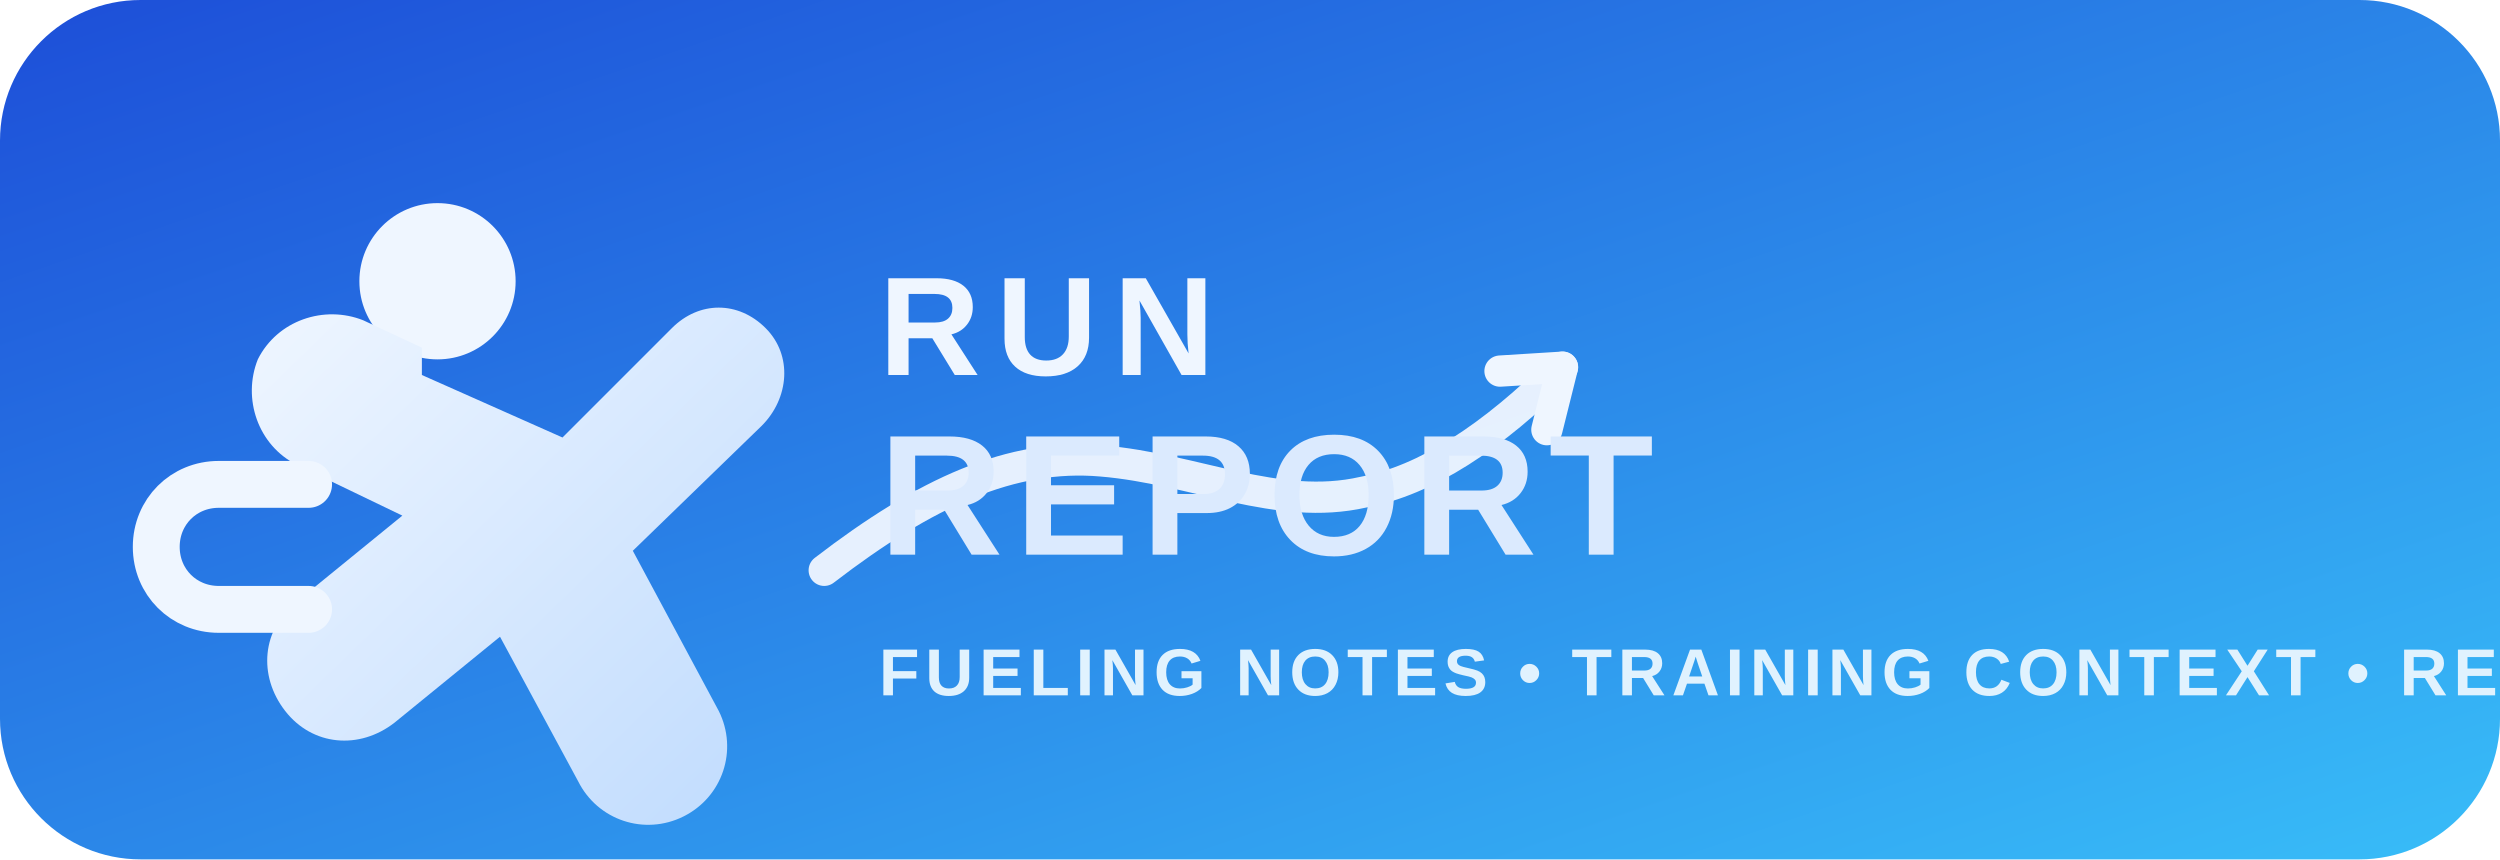
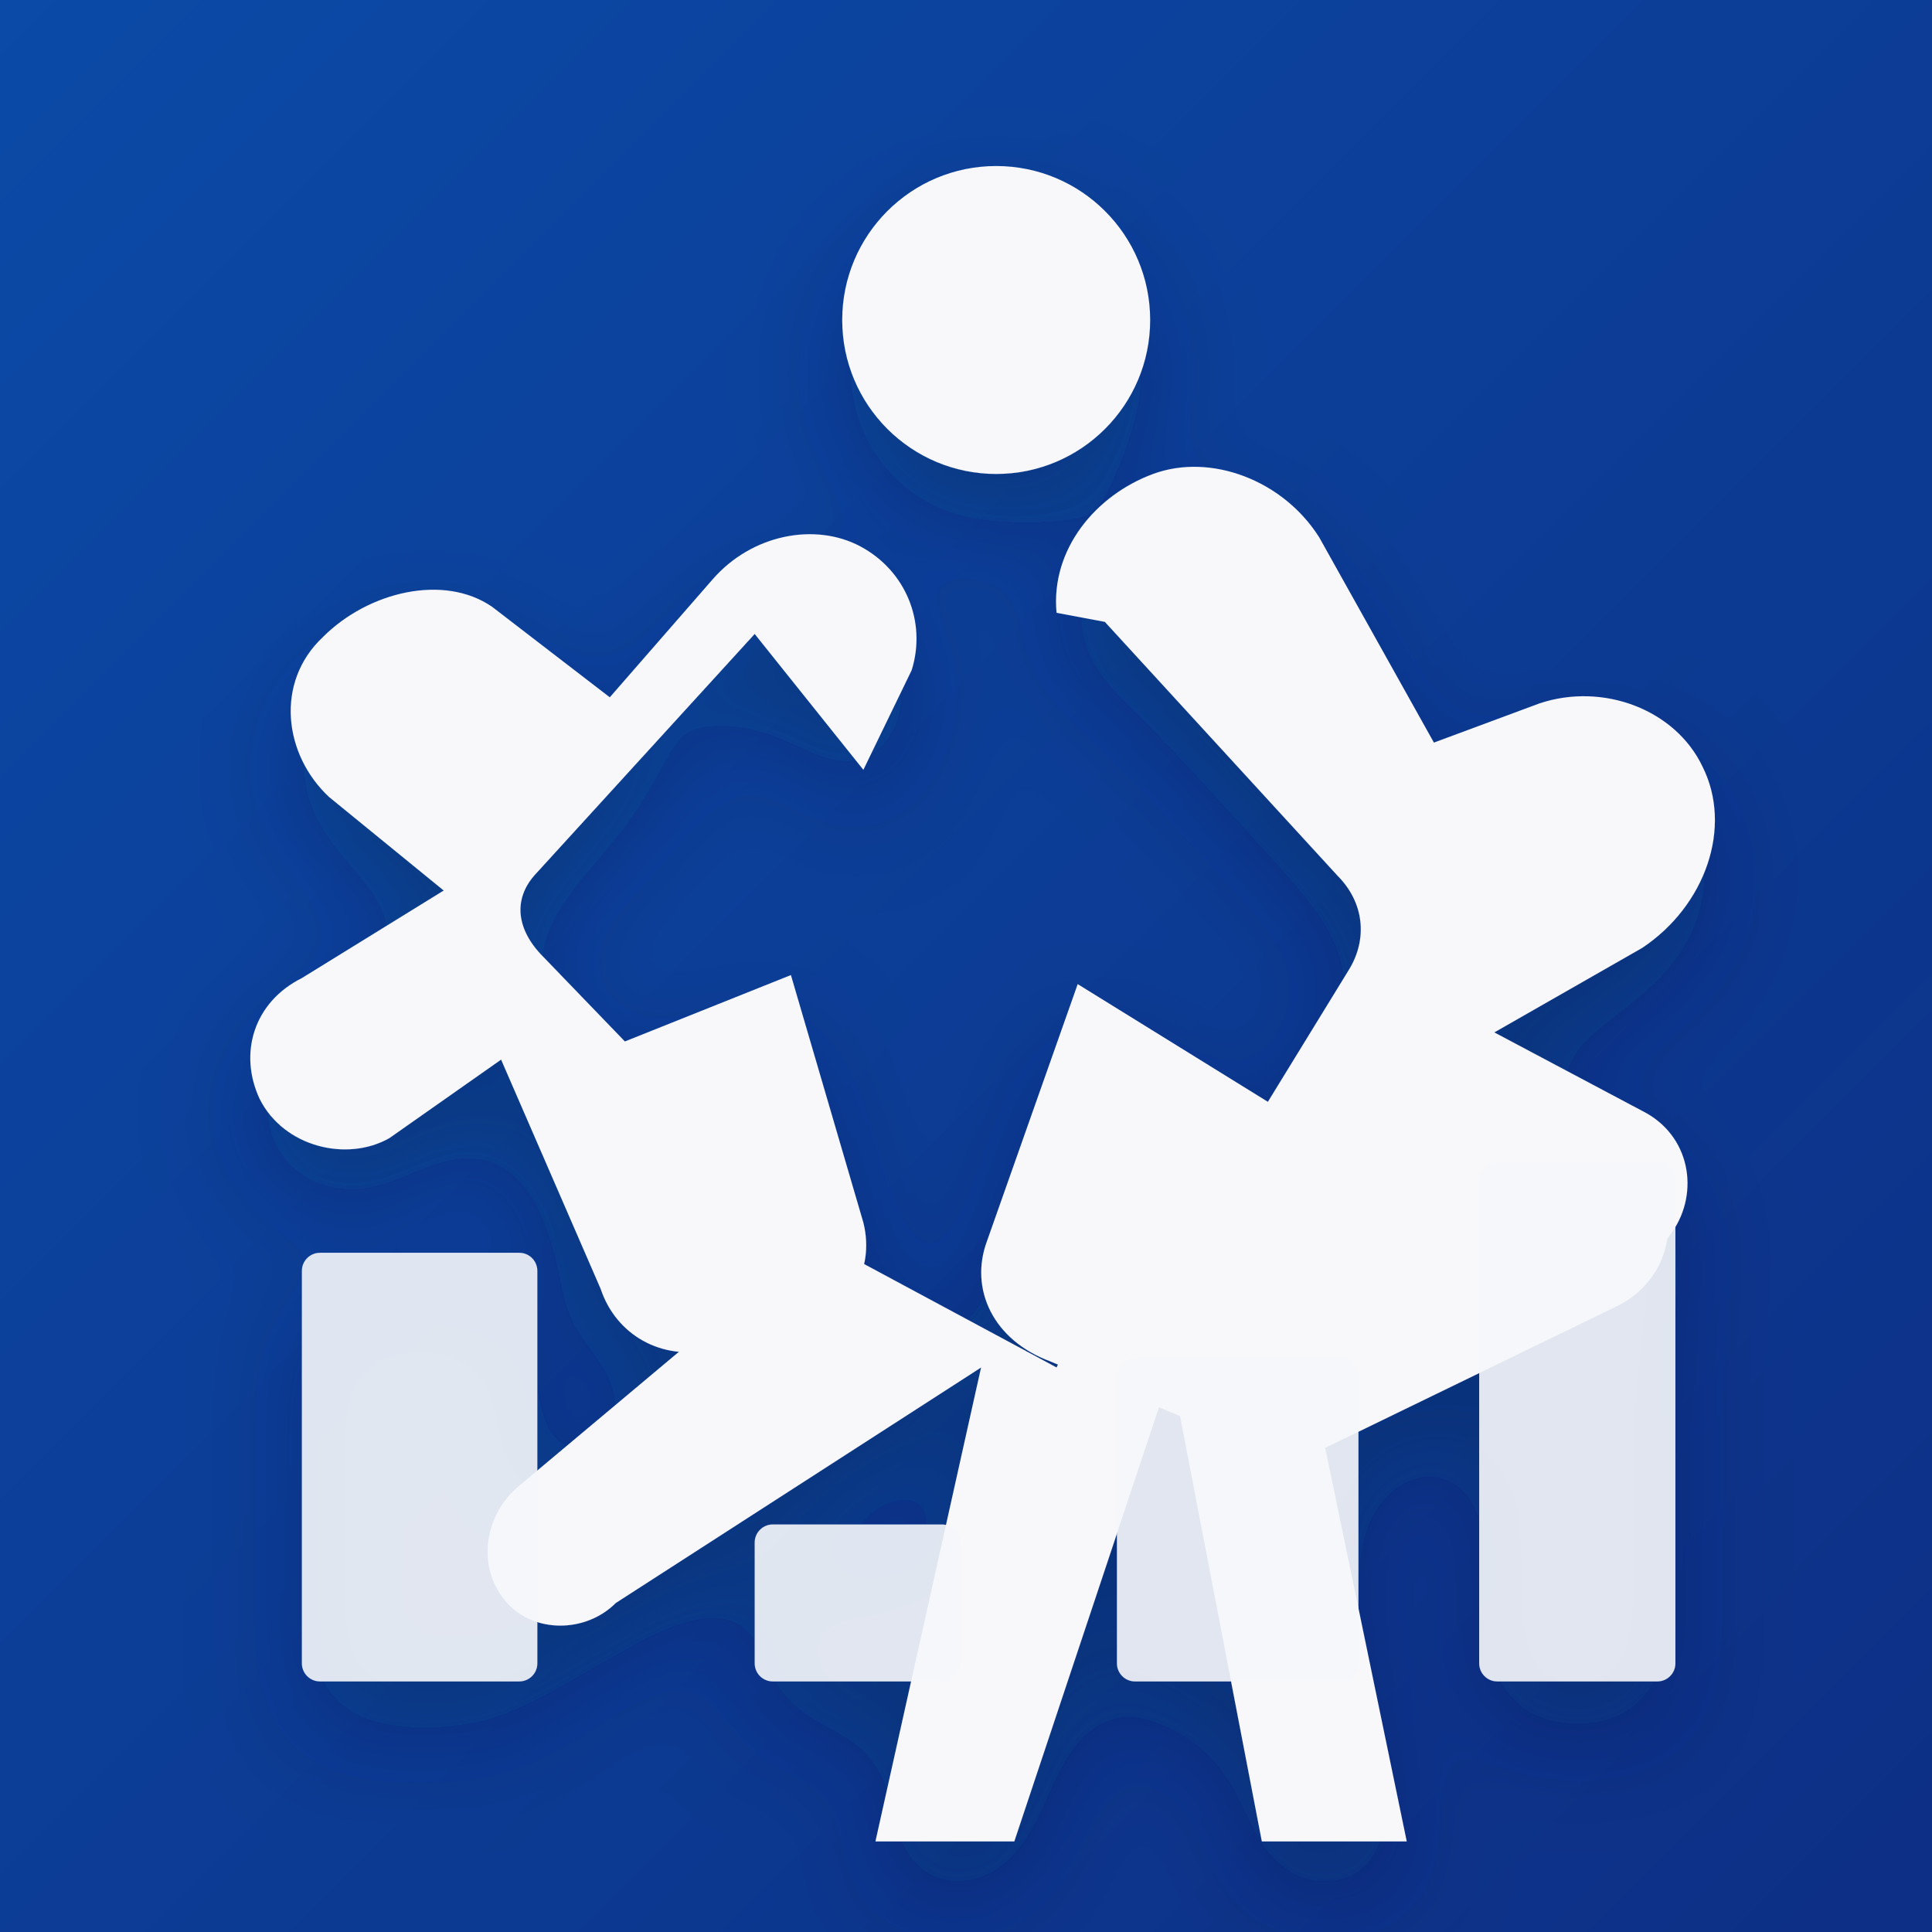
- <svg xmlns="http://www.w3.org/2000/svg" viewBox="0 0 640 220">
+ <svg xmlns="http://www.w3.org/2000/svg" viewBox="0 0 640 640" role="img" aria-labelledby="title desc">
  <defs>
    <linearGradient id="bg" x1="0%" x2="100%" y1="0%" y2="100%">
-       <stop offset="0%" stop-color="#1d4ed8" />
-       <stop offset="100%" stop-color="#38bdf8" />
+       <stop offset="0%" stop-color="#0b4aa7" />
+       <stop offset="100%" stop-color="#0d2f85" />
    </linearGradient>
-     <linearGradient id="stroke" x1="0%" x2="100%" y1="0%" y2="100%">
-       <stop offset="0%" stop-color="#eff6ff" />
-       <stop offset="100%" stop-color="#bfdbfe" />
-     </linearGradient>
+     <filter id="softShadow" x="-20%" y="-20%" width="140%" height="140%">
+       <feDropShadow dx="0" dy="18" stdDeviation="18" flood-color="#0b173d" flood-opacity="0.25" />
+     </filter>
  </defs>
-   <rect width="640" height="220" rx="36" fill="url(#bg)" />
-   <circle cx="112" cy="72" r="20" fill="#eff6ff" />
-   <path d="M108 96l36 16 28-28c7-7 17-7 24 0 7 7 6 18-1 25l-33 32 22 41c5 10 1 22-9 27-10 5-22 1-27-9l-20-37-27 22c-9 7-21 6-28-3-7-9-6-21 3-28l27-22-27-13c-10-5-14-17-10-27 5-10 17-14 27-10l15 7z" fill="url(#stroke)" />
-   <path d="M79 124h-23c-9 0-16 7-16 16s7 16 16 16h23" fill="none" stroke="#eff6ff" stroke-linecap="round" stroke-width="12" />
-   <path d="M211 146c26-20 48-30 71-28 24 2 45 13 67 8 16-3 33-14 51-32" fill="none" stroke="#eff6ff" stroke-linecap="round" stroke-linejoin="round" stroke-width="8" opacity=".95" />
-   <path d="M384 95l16-1-4 16" fill="none" stroke="#eff6ff" stroke-linecap="round" stroke-linejoin="round" stroke-width="8" />
-   <text x="225" y="96" fill="#eff6ff" font-family="Arial, Helvetica, sans-serif" font-size="36" font-weight="700" letter-spacing="4">RUN</text>
-   <text x="225" y="142" fill="#dbeafe" font-family="Arial, Helvetica, sans-serif" font-size="44" font-weight="800" letter-spacing="3">REPORT</text>
-   <text x="225" y="178" fill="#e0f2fe" font-family="Arial, Helvetica, sans-serif" font-size="17" font-weight="600" letter-spacing="1.5">FUELING NOTES • TRAINING CONTEXT • REFLECTION</text>
+   <rect width="640" height="640" fill="url(#bg)" />
+   <g filter="url(#softShadow)">
+     <g fill="#f8f8fb">
+       <circle cx="330" cy="106" r="51" />
+       <path d="M250 210 L177 290 C170 298 171 308 180 317 L207 345 L262 323 L286 405 C290 421 281 436 264 440 L236 447 C219 451 204 442 199 427 L166 351 L129 377 C115 385 94 380 86 364 C79 349 84 332 100 324 L147 295 L109 264 C94 250 91 226 107 211 C122 196 147 190 163 201 L202 231 L236 192 C249 177 270 173 285 181 C300 189 307 206 302 222 L286 255 L250 210 Z" />
+       <path d="M366 206 L443 290 C452 299 453 311 447 321 L420 365 L357 326 L327 411 C321 427 329 444 348 451 L393 470 C413 477 434 469 442 451 L470 395 L511 419 C525 427 545 422 554 408 C563 395 560 376 544 368 L495 342 L544 314 C565 300 574 274 564 254 C555 235 531 226 510 233 L475 246 L437 178 C425 159 401 150 382 157 C363 164 348 182 350 203 L366 206 Z" />
+       <path d="M270 410 L171 493 C160 503 158 520 168 531 C177 541 194 541 204 531 L325 453 L290 610 L336 610 L388 454 L418 610 L466 610 L431 441 L448 410 L380 390 L350 453 L270 410 Z" />
+       <path d="M432 350 L525 370 C537 373 547 382 551 395 C556 410 550 426 535 433 L430 484 L410 430 L432 350 Z" />
+     </g>
+     <g fill="#f5f7fb" opacity="0.9">
+       <rect x="100" y="415" width="78" height="142" rx="6" />
+       <rect x="250" y="505" width="68" height="52" rx="6" />
+       <rect x="370" y="450" width="80" height="107" rx="6" />
+       <rect x="490" y="385" width="65" height="172" rx="6" />
+     </g>
+   </g>
</svg>
